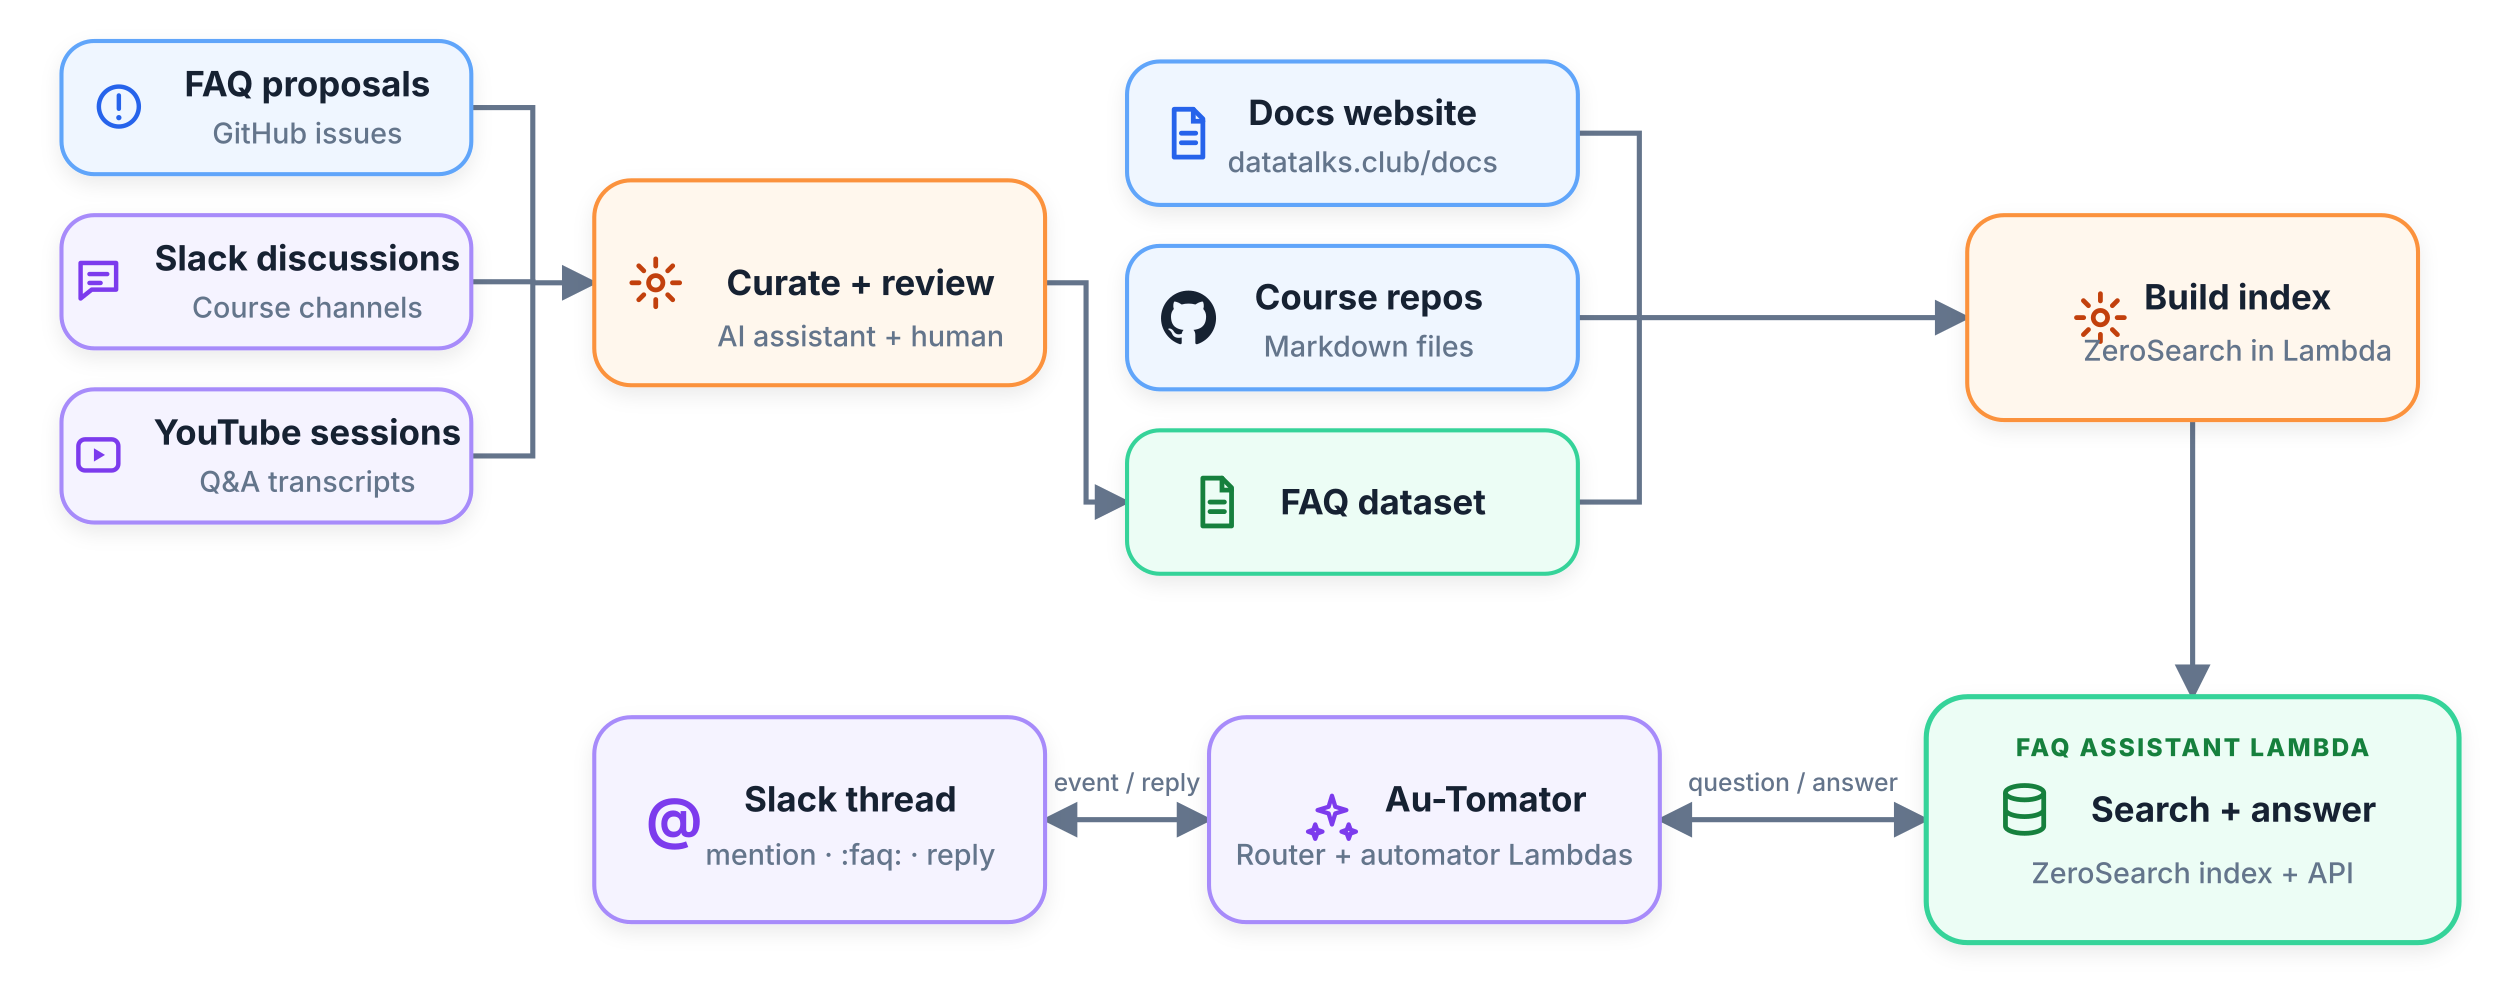
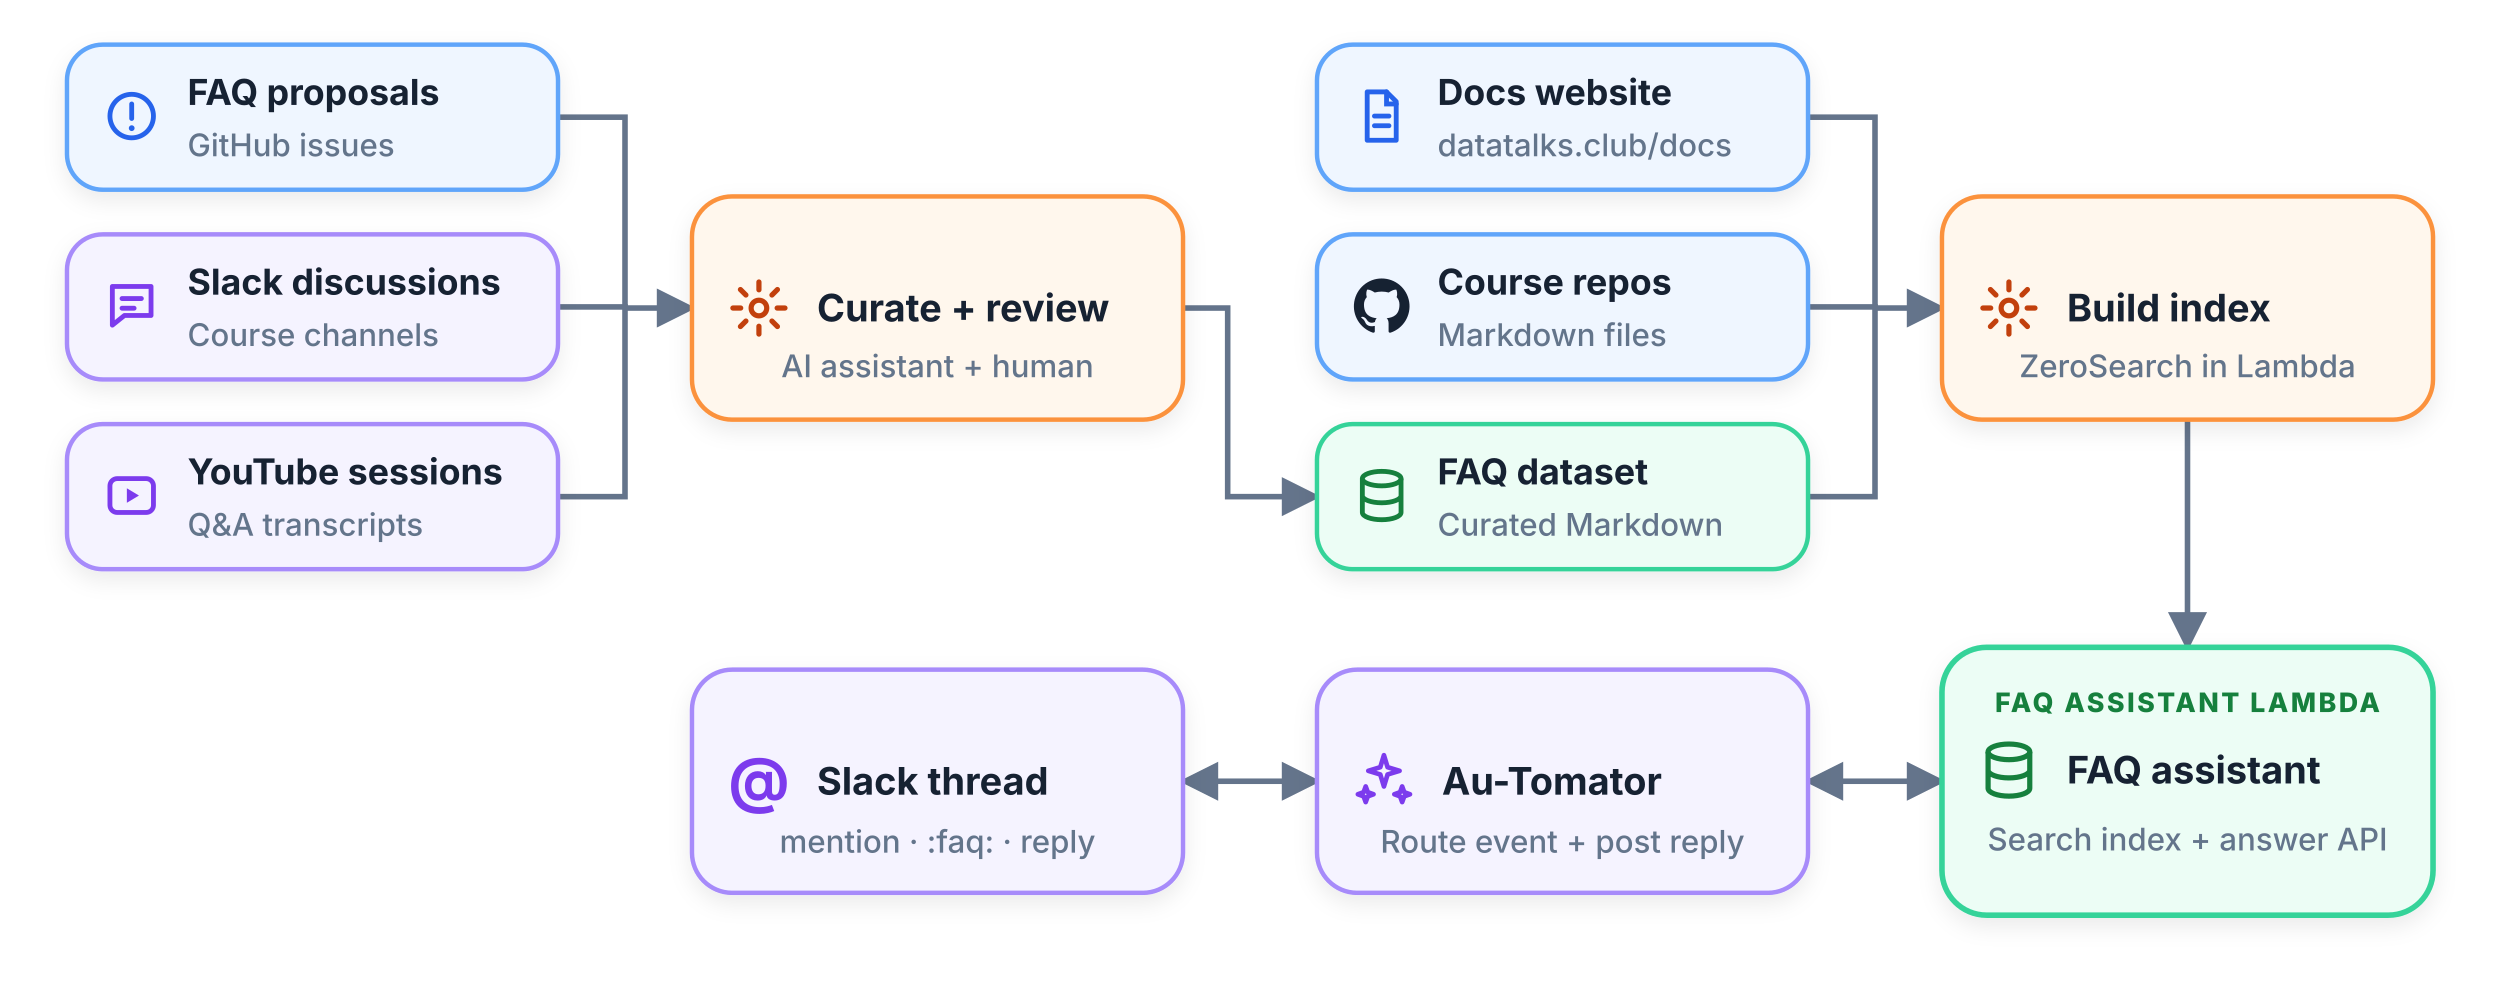
- <svg xmlns="http://www.w3.org/2000/svg" width="1220" height="490" viewBox="0 0 1220 490" role="img" aria-labelledby="title desc">
+ <svg xmlns="http://www.w3.org/2000/svg" width="1120" height="440" viewBox="0 0 1120 440" role="img" aria-labelledby="title desc">
  <defs>
    <filter id="shadow" x="-20%" y="-20%" width="140%" height="150%">
      <feDropShadow dx="0" dy="4" stdDeviation="5" flood-color="#0f172a" flood-opacity="0.08" />
    </filter>
    <marker id="arrow" viewBox="0 0 10 10" refX="9" refY="5" markerWidth="7" markerHeight="7" orient="auto-start-reverse">
      <path d="M0 0 10 5 0 10Z" fill="#64748b" />
    </marker>
    <symbol id="icon-issue" viewBox="0 0 24 24">
      <circle cx="12" cy="12" r="9" fill="none" stroke="currentColor" stroke-width="2" />
      <path d="M12 7v6" stroke="currentColor" stroke-width="2" stroke-linecap="round" />
      <circle cx="12" cy="17" r="1.2" fill="currentColor" />
    </symbol>
    <symbol id="icon-message" viewBox="0 0 24 24">
      <path d="M4 4h16v12H9l-5 4Z" fill="none" stroke="currentColor" stroke-width="2" stroke-linecap="round" stroke-linejoin="round" />
      <path d="M8 9h8M8 13h5" fill="none" stroke="currentColor" stroke-width="2" stroke-linecap="round" />
    </symbol>
    <symbol id="icon-video" viewBox="0 0 24 24">
      <rect x="3" y="5" width="18" height="14" rx="3" fill="none" stroke="currentColor" stroke-width="2" />
      <path d="m10 9 5 3-5 3Z" fill="currentColor" />
    </symbol>
    <symbol id="icon-document" viewBox="0 0 24 24">
      <path d="M6 2h8l4 4v16H6Z" fill="none" stroke="currentColor" stroke-width="2" stroke-linejoin="round" />
      <path d="M14 2v5h4M9 12h6M9 16h6" fill="none" stroke="currentColor" stroke-width="2" stroke-linecap="round" />
    </symbol>
    <symbol id="icon-github" viewBox="0 0 24 24">
      <path fill="currentColor" d="M12 .7a11.5 11.5 0 0 0-3.64 22.41c.58.11.79-.25.79-.56v-2.23c-3.22.7-3.9-1.37-3.9-1.37-.53-1.34-1.29-1.7-1.29-1.7-1.05-.72.08-.71.08-.71 1.17.08 1.78 1.2 1.78 1.2 1.04 1.77 2.72 1.26 3.38.96.1-.75.4-1.26.74-1.55-2.57-.29-5.27-1.28-5.27-5.68 0-1.26.45-2.28 1.19-3.09-.12-.29-.52-1.46.11-3.05 0 0 .97-.31 3.16 1.18a10.9 10.9 0 0 1 5.76 0c2.2-1.49 3.16-1.18 3.16-1.18.63 1.59.23 2.76.11 3.05.74.81 1.19 1.83 1.19 3.09 0 4.42-2.71 5.38-5.29 5.67.42.36.79 1.06.79 2.14v3.27c0 .31.21.67.8.56A11.5 11.5 0 0 0 12 .7Z" />
    </symbol>
    <symbol id="icon-settings" viewBox="0 0 24 24">
      <circle cx="12" cy="12" r="3" fill="none" stroke="currentColor" stroke-width="2" />
      <path d="M12 2v3M12 19v3M2 12h3M19 12h3M4.9 4.9 7 7M17 17l2.1 2.1M19.1 4.9 17 7M7 17l-2.1 2.1" fill="none" stroke="currentColor" stroke-width="2" stroke-linecap="round" />
    </symbol>
    <symbol id="icon-sparkles" viewBox="0 0 24 24">
      <path d="m12 2 1.4 4.6L18 8l-4.6 1.4L12 14l-1.4-4.6L6 8l4.6-1.4ZM19 14l.8 2.2L22 17l-2.2.8L19 20l-.8-2.2L16 17l2.2-.8ZM5 14l.8 2.2L8 17l-2.2.8L5 20l-.8-2.2L2 17l2.2-.8Z" fill="none" stroke="currentColor" stroke-width="1.8" stroke-linejoin="round" />
    </symbol>
    <symbol id="icon-database" viewBox="0 0 24 24">
      <ellipse cx="12" cy="5" rx="8" ry="3" fill="none" stroke="currentColor" stroke-width="2" />
      <path d="M4 5v7c0 1.66 3.58 3 8 3s8-1.34 8-3V5M4 12v7c0 1.66 3.58 3 8 3s8-1.34 8-3v-7" fill="none" stroke="currentColor" stroke-width="2" />
    </symbol>
    <style>
      text { font-family: system-ui, -apple-system, BlinkMacSystemFont, "Segoe UI", sans-serif; fill: #172033; }
      .label { font-size: 17px; font-weight: 750; text-anchor: middle; }
      .small { font-size: 14px; font-weight: 500; fill: #64748b; text-anchor: middle; }
-       .edge-label { font-size: 12px; font-weight: 500; fill: #64748b; text-anchor: middle; }
+       .icon-copy { text-anchor: start; }
+       .node-compact .label { font-size: 16px; }
      .eyebrow { font-size: 12px; font-weight: 800; letter-spacing: 1.1px; fill: #15803d; text-anchor: middle; }
      .mention-icon { font-size: 27px; font-weight: 750; fill: #7c3aed; text-anchor: middle; }
      .connector { fill: none; stroke: #64748b; stroke-width: 2.5; }
      .line { fill: none; stroke: #64748b; stroke-width: 2.5; marker-end: url(#arrow); }
      .exchange { fill: none; stroke: #64748b; stroke-width: 2.5; marker-start: url(#arrow); marker-end: url(#arrow); }
      .source { fill: #eff6ff; stroke: #60a5fa; stroke-width: 2; }
      .conversation { fill: #f5f3ff; stroke: #a78bfa; stroke-width: 2; }
      .process { fill: #fff7ed; stroke: #fb923c; stroke-width: 2; }
      .dataset { fill: #ecfdf5; stroke: #34d399; stroke-width: 2; }
      .lambda { fill: #ecfdf5; stroke: #34d399; stroke-width: 2.5; }
    </style>
  </defs>
-   <path class="connector" d="M230 52.5H260V138" />
-   <path class="connector" d="M230 137.5H260V138" />
-   <path class="connector" d="M230 222.5H260V138" />
-   <path class="line" d="M260 138H290" />
-   <path class="line" d="M510 138H530V245H550" />
-   <path class="connector" d="M770 65H800V155" />
-   <path class="connector" d="M770 155H800" />
-   <path class="connector" d="M770 245H800V155" />
-   <path class="line" d="M800 155H960" />
-   <path class="line" d="M1070 205V340" />
-   <path class="exchange" d="M510 400H590" />
-   <text class="edge-label" x="550" y="386">event / reply</text>
-   <path class="exchange" d="M810 400H940" />
-   <text class="edge-label" x="875" y="386">question / answer</text>
-   <g filter="url(#shadow)">
-     <rect class="source" x="30" y="20" width="200" height="65" rx="16" />
-     <use href="#icon-issue" x="45" y="39" width="26" height="26" color="#2563eb" />
-     <text class="label" x="150" y="47">FAQ proposals</text>
-     <text class="small" x="150" y="70">GitHub issues</text>
+   <path class="connector" d="M250 52.5H280V138" />
+   <path class="connector" d="M250 137.5H280V138" />
+   <path class="connector" d="M250 222.5H280V138" />
+   <path class="line" d="M280 138H310" />
+   <path class="line" d="M530 138H550V222.5H590" />
+   <path class="connector" d="M810 52.5H840V138" />
+   <path class="connector" d="M810 137.5H840V138" />
+   <path class="connector" d="M810 222.5H840V138" />
+   <path class="line" d="M840 138H870" />
+   <path class="line" d="M980 188V290" />
+   <path class="exchange" d="M530 350H590" />
+   <path class="exchange" d="M810 350H870" />
+   <g class="node node-compact node-with-icon" transform="translate(30 20)" filter="url(#shadow)">
+     <rect class="source" width="220" height="65" rx="16" />
+     <use href="#icon-issue" x="16" y="19" width="26" height="26" color="#2563eb" />
+     <text class="label icon-copy" x="54" y="27">FAQ proposals</text>
+     <text class="small icon-copy" x="54" y="50">GitHub issues</text>
  </g>
-   <g filter="url(#shadow)">
-     <rect class="conversation" x="30" y="105" width="200" height="65" rx="16" />
-     <use href="#icon-message" x="35" y="124" width="26" height="26" color="#7c3aed" />
-     <text class="label" x="150" y="132">Slack discussions</text>
-     <text class="small" x="150" y="155">Course channels</text>
+   <g class="node node-compact node-with-icon" transform="translate(30 105)" filter="url(#shadow)">
+     <rect class="conversation" width="220" height="65" rx="16" />
+     <use href="#icon-message" x="16" y="19" width="26" height="26" color="#7c3aed" />
+     <text class="label icon-copy" x="54" y="27">Slack discussions</text>
+     <text class="small icon-copy" x="54" y="50">Course channels</text>
  </g>
-   <g filter="url(#shadow)">
-     <rect class="conversation" x="30" y="190" width="200" height="65" rx="16" />
-     <use href="#icon-video" x="35" y="209" width="26" height="26" color="#7c3aed" />
-     <text class="label" x="150" y="217">YouTube sessions</text>
-     <text class="small" x="150" y="240">Q&amp;A transcripts</text>
+   <g class="node node-compact node-with-icon" transform="translate(30 190)" filter="url(#shadow)">
+     <rect class="conversation" width="220" height="65" rx="16" />
+     <use href="#icon-video" x="16" y="19" width="26" height="26" color="#7c3aed" />
+     <text class="label icon-copy" x="54" y="27">YouTube sessions</text>
+     <text class="small icon-copy" x="54" y="50">Q&amp;A transcripts</text>
  </g>
-   <g filter="url(#shadow)">
-     <rect class="process" x="290" y="88" width="220" height="100" rx="18" />
-     <use href="#icon-settings" x="306" y="124" width="28" height="28" color="#c2410c" />
-     <text class="label" x="420" y="144">Curate + review</text>
-     <text class="small" x="420" y="169">AI assistant + human</text>
+   <g class="node node-action node-with-icon" transform="translate(310 88)" filter="url(#shadow)">
+     <rect class="process" width="220" height="100" rx="18" />
+     <use href="#icon-settings" x="16" y="36" width="28" height="28" color="#c2410c" />
+     <text class="label icon-copy" x="56" y="56">Curate + review</text>
+     <text class="small" x="110" y="81">AI assistant + human</text>
  </g>
-   <g filter="url(#shadow)">
-     <rect class="source" x="550" y="30" width="220" height="70" rx="16" />
-     <use href="#icon-document" x="566" y="51" width="28" height="28" color="#2563eb" />
-     <text class="label" x="665" y="61">Docs website</text>
-     <text class="small" x="665" y="84">datatalks.club/docs</text>
+   <g class="node node-compact node-with-icon" transform="translate(590 20)" filter="url(#shadow)">
+     <rect class="source" width="220" height="65" rx="16" />
+     <use href="#icon-document" x="16" y="19" width="26" height="26" color="#2563eb" />
+     <text class="label icon-copy" x="54" y="27">Docs website</text>
+     <text class="small icon-copy" x="54" y="50">datatalks.club/docs</text>
  </g>
-   <g filter="url(#shadow)">
-     <rect class="source" x="550" y="120" width="220" height="70" rx="16" />
-     <use href="#icon-github" x="566" y="141" width="28" height="28" color="#172033" />
-     <text class="label" x="668" y="151">Course repos</text>
-     <text class="small" x="668" y="174">Markdown files</text>
+   <g class="node node-compact node-with-icon" transform="translate(590 105)" filter="url(#shadow)">
+     <rect class="source" width="220" height="65" rx="16" />
+     <use href="#icon-github" x="16" y="19" width="26" height="26" color="#172033" />
+     <text class="label icon-copy" x="54" y="27">Course repos</text>
+     <text class="small icon-copy" x="54" y="50">Markdown files</text>
  </g>
-   <g filter="url(#shadow)">
-     <rect class="dataset" x="550" y="210" width="220" height="70" rx="16" />
-     <use href="#icon-document" x="580" y="231" width="28" height="28" color="#15803d" />
-     <text class="label" x="675" y="251">FAQ dataset</text>
+   <g class="node node-compact node-with-icon" transform="translate(590 190)" filter="url(#shadow)">
+     <rect class="dataset" width="220" height="65" rx="16" />
+     <use href="#icon-database" x="16" y="19" width="26" height="26" color="#15803d" />
+     <text class="label icon-copy" x="54" y="27">FAQ dataset</text>
+     <text class="small icon-copy" x="54" y="50">Curated Markdown</text>
  </g>
-   <g filter="url(#shadow)">
-     <rect class="process" x="960" y="105" width="220" height="100" rx="18" />
-     <use href="#icon-settings" x="1011" y="141" width="28" height="28" color="#c2410c" />
-     <text class="label" x="1092" y="151">Build index</text>
-     <text class="small" x="1092" y="176">ZeroSearch in Lambda</text>
+   <g class="node node-action node-with-icon" transform="translate(870 88)" filter="url(#shadow)">
+     <rect class="process" width="220" height="100" rx="18" />
+     <use href="#icon-settings" x="16" y="36" width="28" height="28" color="#c2410c" />
+     <text class="label icon-copy" x="56" y="56">Build index</text>
+     <text class="small" x="110" y="81">ZeroSearch in Lambda</text>
  </g>
-   <g filter="url(#shadow)">
-     <rect class="conversation" x="290" y="350" width="220" height="100" rx="18" />
-     <text class="mention-icon" x="329" y="409">@</text>
-     <text class="label" x="415" y="396">Slack thread</text>
-     <text class="small" x="415" y="422">mention · :faq: · reply</text>
+   <g class="node node-action node-with-icon" transform="translate(310 300)" filter="url(#shadow)">
+     <rect class="conversation" width="220" height="100" rx="18" />
+     <text class="mention-icon" x="30" y="59">@</text>
+     <text class="label icon-copy" x="56" y="56">Slack thread</text>
+     <text class="small" x="110" y="82">mention · :faq: · reply</text>
  </g>
-   <g filter="url(#shadow)">
-     <rect class="conversation" x="590" y="350" width="220" height="100" rx="18" />
-     <use href="#icon-sparkles" x="636" y="386" width="28" height="28" color="#7c3aed" />
-     <text class="label" x="725" y="396">Au-Tomator</text>
-     <text class="small" x="700" y="422">Router + automator Lambdas</text>
+   <g class="node node-action node-with-icon" transform="translate(590 300)" filter="url(#shadow)">
+     <rect class="conversation" width="220" height="100" rx="18" />
+     <use href="#icon-sparkles" x="16" y="36" width="28" height="28" color="#7c3aed" />
+     <text class="label icon-copy" x="56" y="56">Au-Tomator</text>
+     <text class="small" x="110" y="82">Route event + post reply</text>
  </g>
-   <g filter="url(#shadow)">
-     <rect class="lambda" x="940" y="340" width="260" height="120" rx="20" />
-     <text class="eyebrow" x="1070" y="369">FAQ ASSISTANT LAMBDA</text>
-     <use href="#icon-database" x="974" y="381" width="28" height="28" color="#15803d" />
-     <text class="label" x="1090" y="401">Search + answer</text>
-     <text class="small" x="1070" y="431">ZeroSearch index + API</text>
+   <g class="node node-endpoint node-with-icon" transform="translate(870 290)" filter="url(#shadow)">
+     <rect class="lambda" width="220" height="120" rx="20" />
+     <text class="eyebrow" x="110" y="29">FAQ ASSISTANT LAMBDA</text>
+     <use href="#icon-database" x="16" y="41" width="28" height="28" color="#15803d" />
+     <text class="label icon-copy" x="56" y="61">FAQ assistant</text>
+     <text class="small" x="110" y="91">Search index + answer API</text>
  </g>
</svg>
